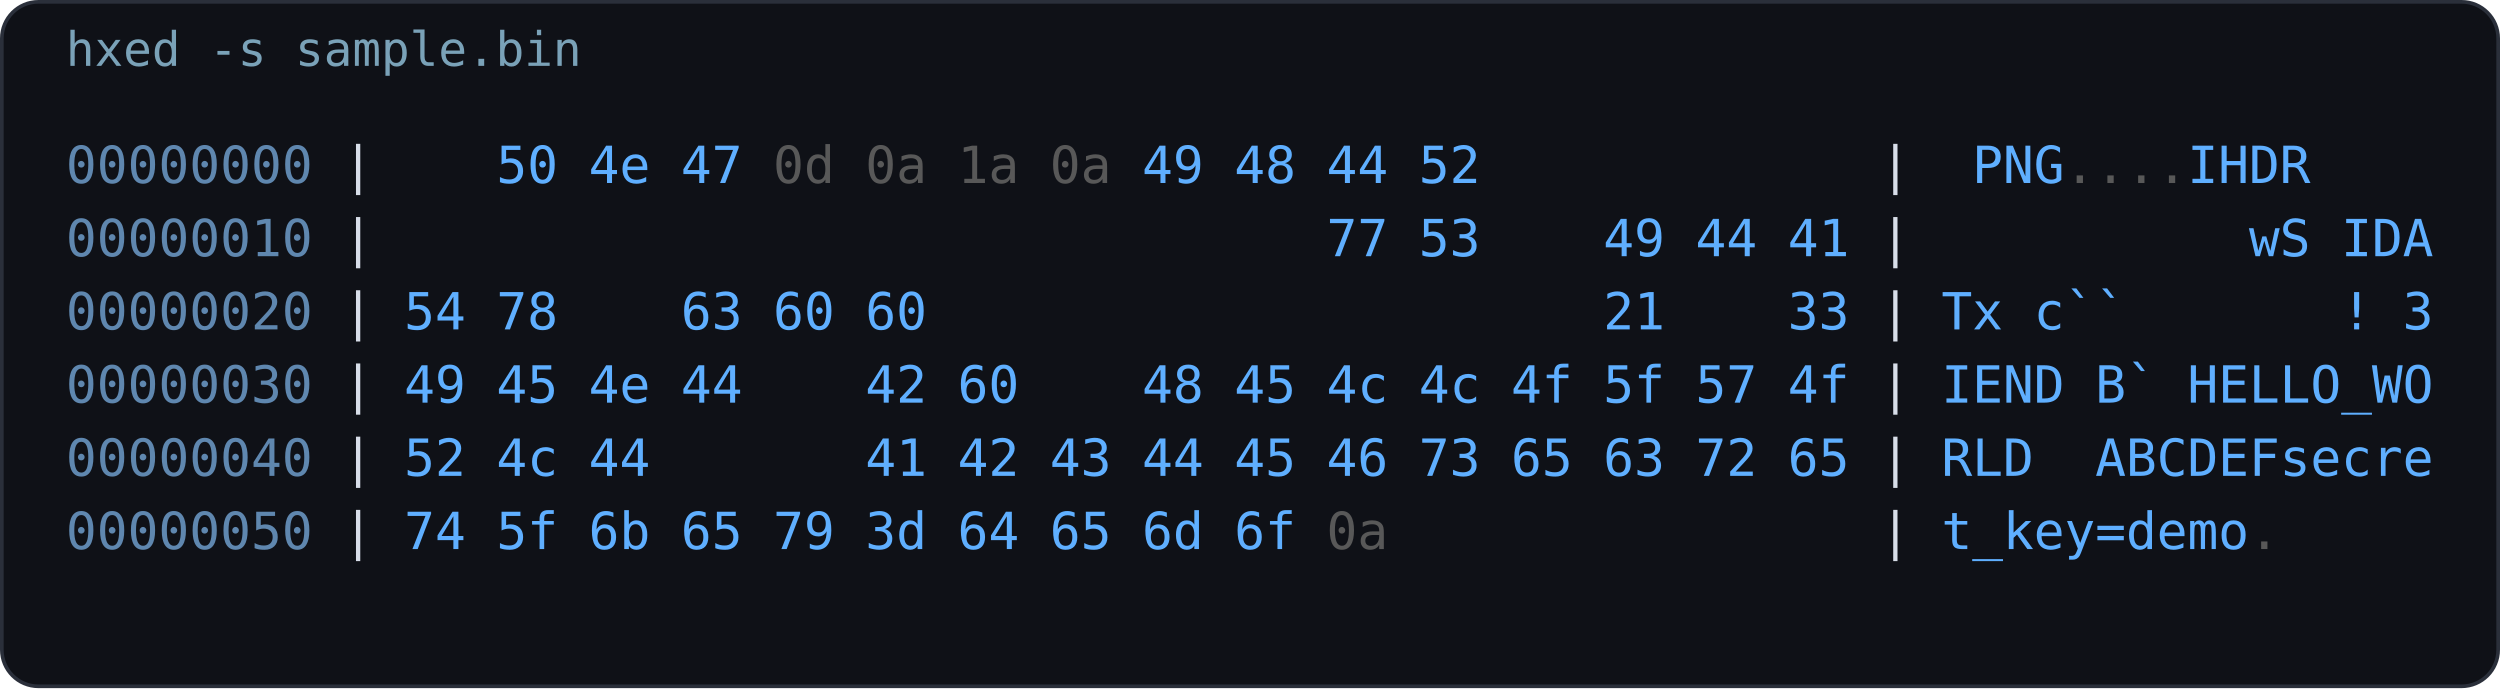
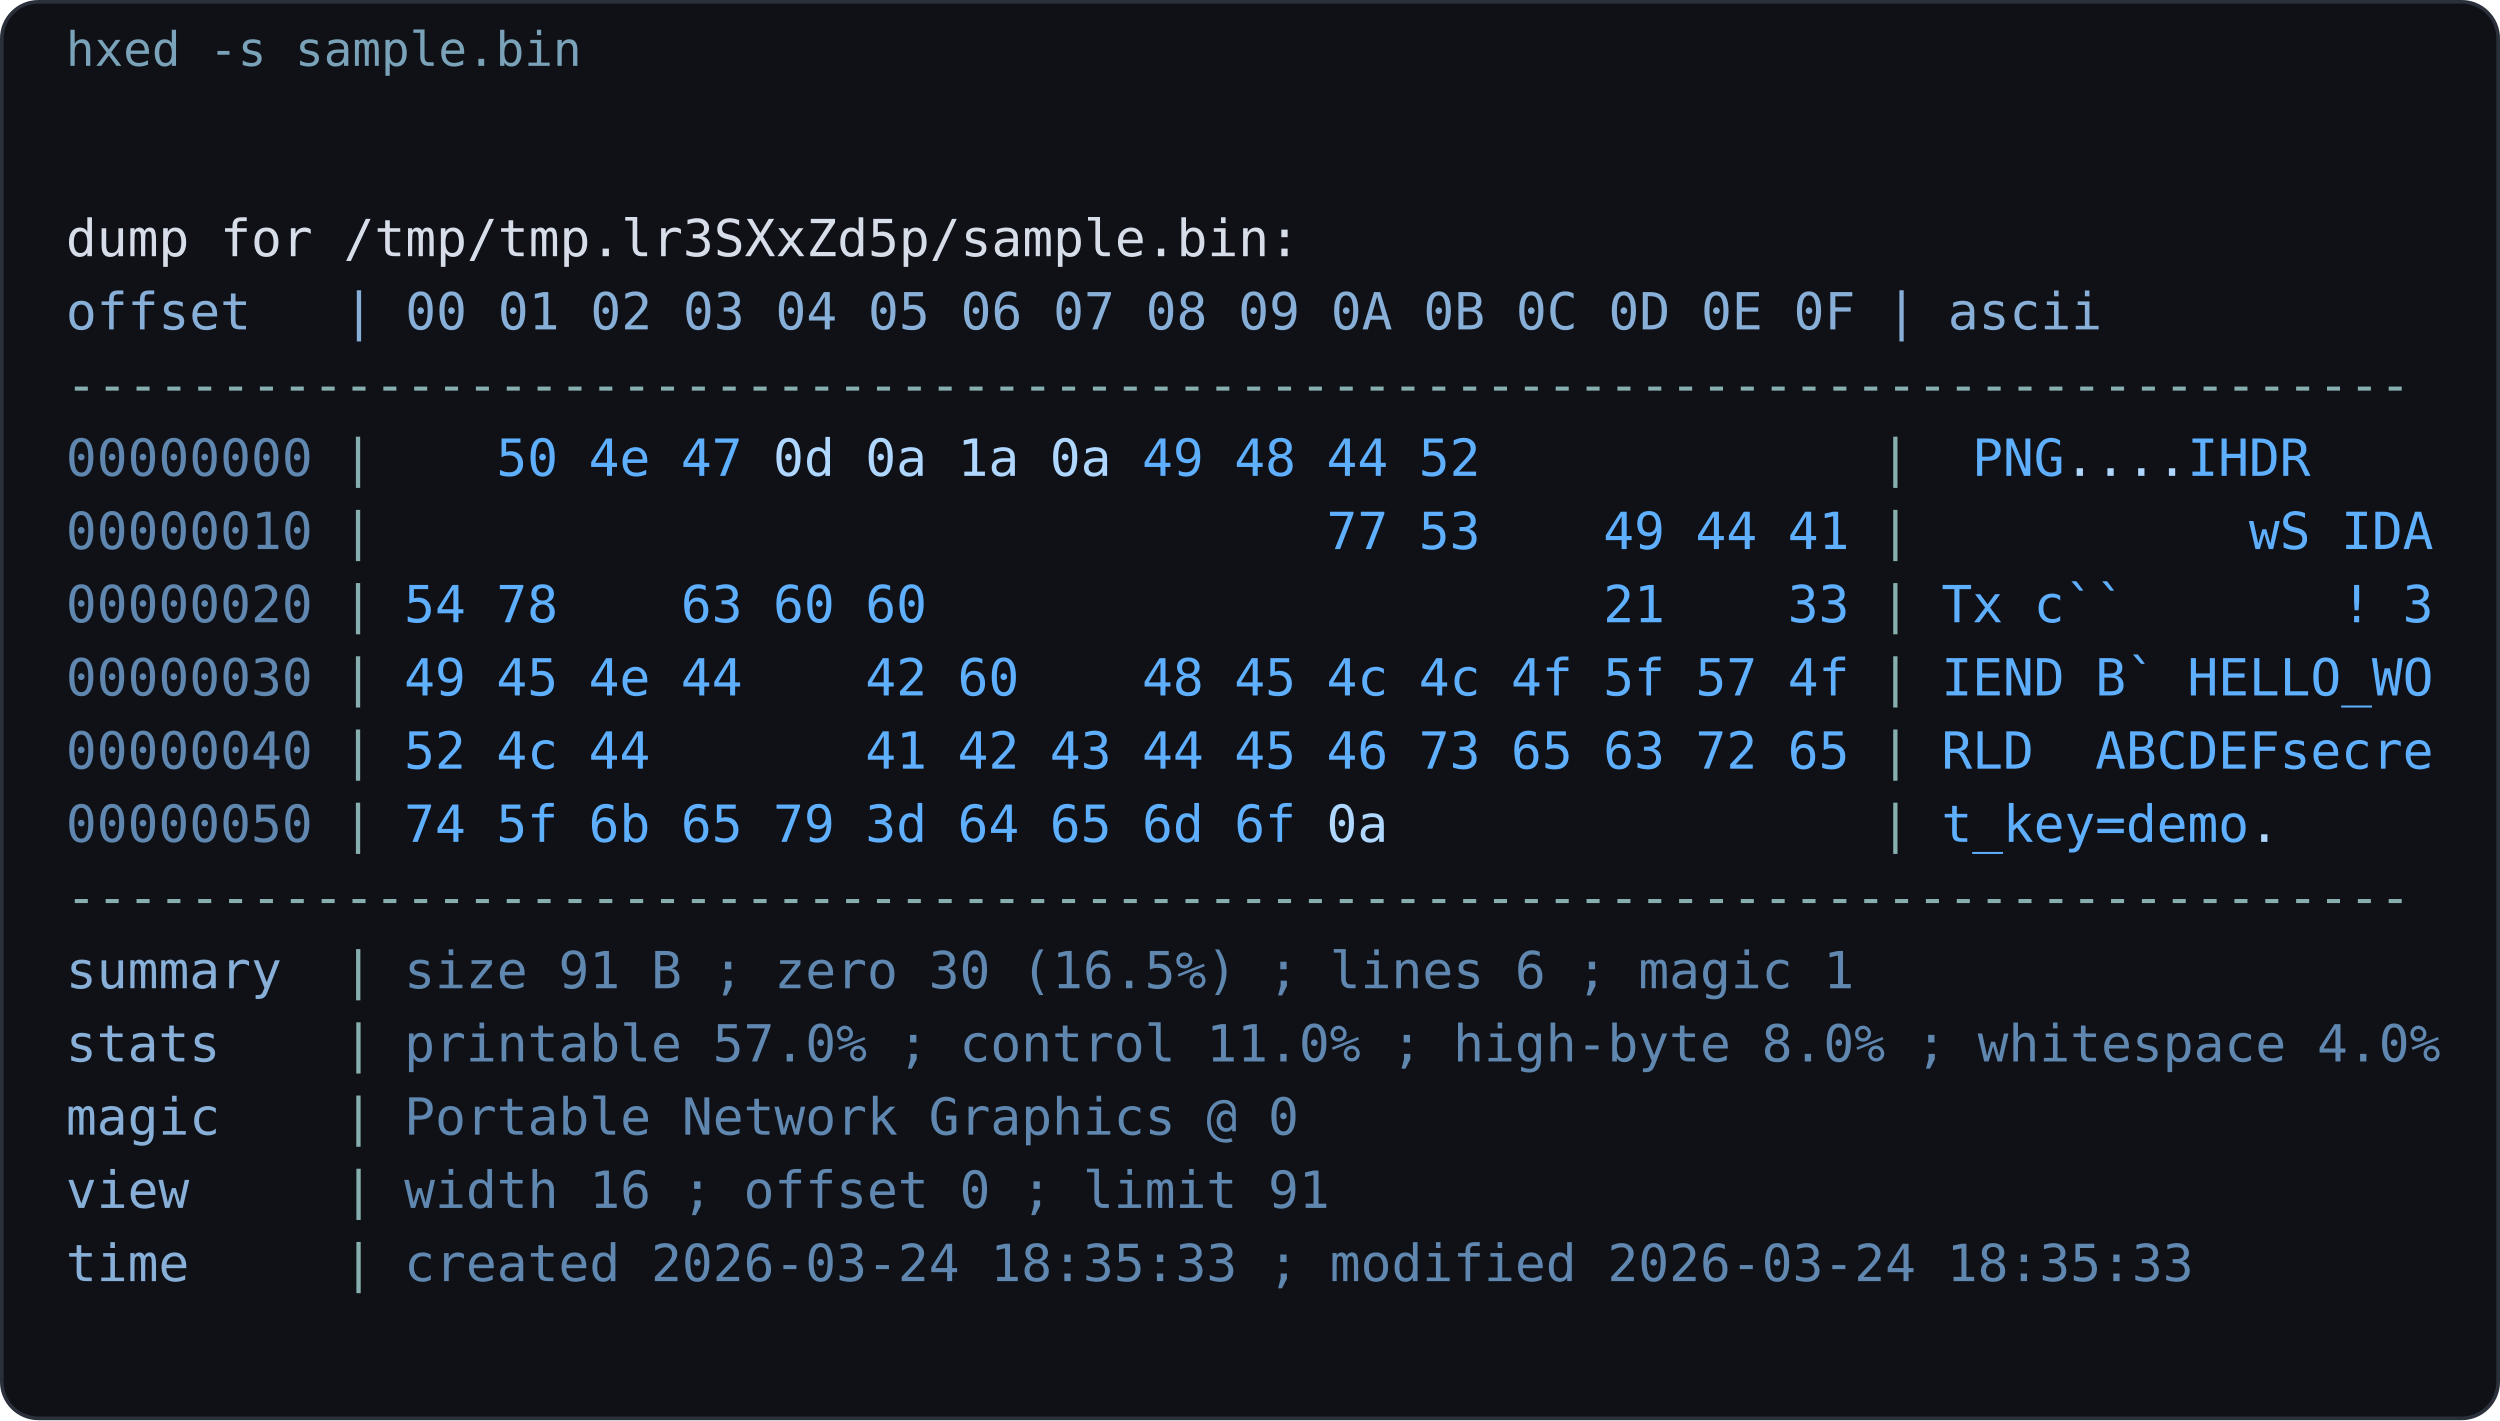
- <svg xmlns="http://www.w3.org/2000/svg" viewBox="0 0 683 188" width="683" height="188" role="img" aria-label="hxed -s sample.bin">
-   <rect x="0.5" y="0.5" width="682" height="187" rx="10" fill="#0f1117" stroke="#2a2f3a" />
+ <svg xmlns="http://www.w3.org/2000/svg" viewBox="0 0 683 388" width="683" height="388" role="img" aria-label="hxed -s sample.bin">
+   <rect x="0.5" y="0.5" width="682" height="387" rx="10" fill="#0f1117" stroke="#2a2f3a" />
  <text x="18" y="18" fill="#7aa2b8" font-size="13" font-family="DejaVu Sans Mono, Consolas, monospace">hxed -s sample.bin</text>
-   <text x="18.0" y="50" fill="#5f87af" font-size="14" font-family="DejaVu Sans Mono, Consolas, monospace" xml:space="preserve">00000000</text>
-   <text x="85.2" y="50" fill="#d8dee9" font-size="14" font-family="DejaVu Sans Mono, Consolas, monospace" xml:space="preserve"> |    </text>
-   <text x="135.6" y="50" fill="#5fafff" font-size="14" font-family="DejaVu Sans Mono, Consolas, monospace" xml:space="preserve">50 </text>
-   <text x="160.8" y="50" fill="#5fafff" font-size="14" font-family="DejaVu Sans Mono, Consolas, monospace" xml:space="preserve">4e </text>
-   <text x="186.0" y="50" fill="#5fafff" font-size="14" font-family="DejaVu Sans Mono, Consolas, monospace" xml:space="preserve">47 </text>
-   <text x="211.2" y="50" fill="#585858" font-size="14" font-family="DejaVu Sans Mono, Consolas, monospace" xml:space="preserve">0d </text>
-   <text x="236.4" y="50" fill="#585858" font-size="14" font-family="DejaVu Sans Mono, Consolas, monospace" xml:space="preserve">0a </text>
-   <text x="261.6" y="50" fill="#585858" font-size="14" font-family="DejaVu Sans Mono, Consolas, monospace" xml:space="preserve">1a </text>
-   <text x="286.8" y="50" fill="#585858" font-size="14" font-family="DejaVu Sans Mono, Consolas, monospace" xml:space="preserve">0a </text>
-   <text x="312.0" y="50" fill="#5fafff" font-size="14" font-family="DejaVu Sans Mono, Consolas, monospace" xml:space="preserve">49 </text>
-   <text x="337.2" y="50" fill="#5fafff" font-size="14" font-family="DejaVu Sans Mono, Consolas, monospace" xml:space="preserve">48 </text>
-   <text x="362.4" y="50" fill="#5fafff" font-size="14" font-family="DejaVu Sans Mono, Consolas, monospace" xml:space="preserve">44 </text>
-   <text x="387.6" y="50" fill="#5fafff" font-size="14" font-family="DejaVu Sans Mono, Consolas, monospace" xml:space="preserve">52             </text>
-   <text x="513.6" y="50" fill="#d8dee9" font-size="14" font-family="DejaVu Sans Mono, Consolas, monospace" xml:space="preserve">|  </text>
-   <text x="538.8" y="50" fill="#5fafff" font-size="14" font-family="DejaVu Sans Mono, Consolas, monospace" xml:space="preserve">P</text>
-   <text x="547.2" y="50" fill="#5fafff" font-size="14" font-family="DejaVu Sans Mono, Consolas, monospace" xml:space="preserve">N</text>
-   <text x="555.6" y="50" fill="#5fafff" font-size="14" font-family="DejaVu Sans Mono, Consolas, monospace" xml:space="preserve">G</text>
-   <text x="564.0" y="50" fill="#585858" font-size="14" font-family="DejaVu Sans Mono, Consolas, monospace" xml:space="preserve">.</text>
-   <text x="572.4" y="50" fill="#585858" font-size="14" font-family="DejaVu Sans Mono, Consolas, monospace" xml:space="preserve">.</text>
-   <text x="580.8" y="50" fill="#585858" font-size="14" font-family="DejaVu Sans Mono, Consolas, monospace" xml:space="preserve">.</text>
-   <text x="589.2" y="50" fill="#585858" font-size="14" font-family="DejaVu Sans Mono, Consolas, monospace" xml:space="preserve">.</text>
-   <text x="597.6" y="50" fill="#5fafff" font-size="14" font-family="DejaVu Sans Mono, Consolas, monospace" xml:space="preserve">I</text>
-   <text x="606.0" y="50" fill="#5fafff" font-size="14" font-family="DejaVu Sans Mono, Consolas, monospace" xml:space="preserve">H</text>
-   <text x="614.4" y="50" fill="#5fafff" font-size="14" font-family="DejaVu Sans Mono, Consolas, monospace" xml:space="preserve">D</text>
-   <text x="622.8" y="50" fill="#5fafff" font-size="14" font-family="DejaVu Sans Mono, Consolas, monospace" xml:space="preserve">R    </text>
-   <text x="18.0" y="70" fill="#5f87af" font-size="14" font-family="DejaVu Sans Mono, Consolas, monospace" xml:space="preserve">00000010</text>
-   <text x="85.2" y="70" fill="#d8dee9" font-size="14" font-family="DejaVu Sans Mono, Consolas, monospace" xml:space="preserve"> |                               </text>
-   <text x="362.4" y="70" fill="#5fafff" font-size="14" font-family="DejaVu Sans Mono, Consolas, monospace" xml:space="preserve">77 </text>
-   <text x="387.6" y="70" fill="#5fafff" font-size="14" font-family="DejaVu Sans Mono, Consolas, monospace" xml:space="preserve">53    </text>
-   <text x="438.0" y="70" fill="#5fafff" font-size="14" font-family="DejaVu Sans Mono, Consolas, monospace" xml:space="preserve">49 </text>
-   <text x="463.2" y="70" fill="#5fafff" font-size="14" font-family="DejaVu Sans Mono, Consolas, monospace" xml:space="preserve">44 </text>
-   <text x="488.4" y="70" fill="#5fafff" font-size="14" font-family="DejaVu Sans Mono, Consolas, monospace" xml:space="preserve">41 </text>
-   <text x="513.6" y="70" fill="#d8dee9" font-size="14" font-family="DejaVu Sans Mono, Consolas, monospace" xml:space="preserve">|           </text>
-   <text x="614.4" y="70" fill="#5fafff" font-size="14" font-family="DejaVu Sans Mono, Consolas, monospace" xml:space="preserve">w</text>
-   <text x="622.8" y="70" fill="#5fafff" font-size="14" font-family="DejaVu Sans Mono, Consolas, monospace" xml:space="preserve">S </text>
-   <text x="639.6" y="70" fill="#5fafff" font-size="14" font-family="DejaVu Sans Mono, Consolas, monospace" xml:space="preserve">I</text>
-   <text x="648.0" y="70" fill="#5fafff" font-size="14" font-family="DejaVu Sans Mono, Consolas, monospace" xml:space="preserve">D</text>
-   <text x="656.4" y="70" fill="#5fafff" font-size="14" font-family="DejaVu Sans Mono, Consolas, monospace" xml:space="preserve">A</text>
-   <text x="18.0" y="90" fill="#5f87af" font-size="14" font-family="DejaVu Sans Mono, Consolas, monospace" xml:space="preserve">00000020</text>
-   <text x="85.2" y="90" fill="#d8dee9" font-size="14" font-family="DejaVu Sans Mono, Consolas, monospace" xml:space="preserve"> | </text>
-   <text x="110.4" y="90" fill="#5fafff" font-size="14" font-family="DejaVu Sans Mono, Consolas, monospace" xml:space="preserve">54 </text>
-   <text x="135.6" y="90" fill="#5fafff" font-size="14" font-family="DejaVu Sans Mono, Consolas, monospace" xml:space="preserve">78    </text>
-   <text x="186.0" y="90" fill="#5fafff" font-size="14" font-family="DejaVu Sans Mono, Consolas, monospace" xml:space="preserve">63 </text>
-   <text x="211.2" y="90" fill="#5fafff" font-size="14" font-family="DejaVu Sans Mono, Consolas, monospace" xml:space="preserve">60 </text>
-   <text x="236.4" y="90" fill="#5fafff" font-size="14" font-family="DejaVu Sans Mono, Consolas, monospace" xml:space="preserve">60                      </text>
-   <text x="438.0" y="90" fill="#5fafff" font-size="14" font-family="DejaVu Sans Mono, Consolas, monospace" xml:space="preserve">21    </text>
-   <text x="488.4" y="90" fill="#5fafff" font-size="14" font-family="DejaVu Sans Mono, Consolas, monospace" xml:space="preserve">33 </text>
-   <text x="513.6" y="90" fill="#d8dee9" font-size="14" font-family="DejaVu Sans Mono, Consolas, monospace" xml:space="preserve">| </text>
-   <text x="530.4" y="90" fill="#5fafff" font-size="14" font-family="DejaVu Sans Mono, Consolas, monospace" xml:space="preserve">T</text>
-   <text x="538.8" y="90" fill="#5fafff" font-size="14" font-family="DejaVu Sans Mono, Consolas, monospace" xml:space="preserve">x </text>
-   <text x="555.6" y="90" fill="#5fafff" font-size="14" font-family="DejaVu Sans Mono, Consolas, monospace" xml:space="preserve">c</text>
-   <text x="564.0" y="90" fill="#5fafff" font-size="14" font-family="DejaVu Sans Mono, Consolas, monospace" xml:space="preserve">`</text>
-   <text x="572.4" y="90" fill="#5fafff" font-size="14" font-family="DejaVu Sans Mono, Consolas, monospace" xml:space="preserve">`       </text>
-   <text x="639.6" y="90" fill="#5fafff" font-size="14" font-family="DejaVu Sans Mono, Consolas, monospace" xml:space="preserve">! </text>
-   <text x="656.4" y="90" fill="#5fafff" font-size="14" font-family="DejaVu Sans Mono, Consolas, monospace" xml:space="preserve">3</text>
-   <text x="18.0" y="110" fill="#5f87af" font-size="14" font-family="DejaVu Sans Mono, Consolas, monospace" xml:space="preserve">00000030</text>
-   <text x="85.2" y="110" fill="#d8dee9" font-size="14" font-family="DejaVu Sans Mono, Consolas, monospace" xml:space="preserve"> | </text>
-   <text x="110.4" y="110" fill="#5fafff" font-size="14" font-family="DejaVu Sans Mono, Consolas, monospace" xml:space="preserve">49 </text>
-   <text x="135.6" y="110" fill="#5fafff" font-size="14" font-family="DejaVu Sans Mono, Consolas, monospace" xml:space="preserve">45 </text>
-   <text x="160.8" y="110" fill="#5fafff" font-size="14" font-family="DejaVu Sans Mono, Consolas, monospace" xml:space="preserve">4e </text>
-   <text x="186.0" y="110" fill="#5fafff" font-size="14" font-family="DejaVu Sans Mono, Consolas, monospace" xml:space="preserve">44    </text>
-   <text x="236.4" y="110" fill="#5fafff" font-size="14" font-family="DejaVu Sans Mono, Consolas, monospace" xml:space="preserve">42 </text>
-   <text x="261.6" y="110" fill="#5fafff" font-size="14" font-family="DejaVu Sans Mono, Consolas, monospace" xml:space="preserve">60    </text>
-   <text x="312.0" y="110" fill="#5fafff" font-size="14" font-family="DejaVu Sans Mono, Consolas, monospace" xml:space="preserve">48 </text>
-   <text x="337.2" y="110" fill="#5fafff" font-size="14" font-family="DejaVu Sans Mono, Consolas, monospace" xml:space="preserve">45 </text>
-   <text x="362.4" y="110" fill="#5fafff" font-size="14" font-family="DejaVu Sans Mono, Consolas, monospace" xml:space="preserve">4c </text>
-   <text x="387.6" y="110" fill="#5fafff" font-size="14" font-family="DejaVu Sans Mono, Consolas, monospace" xml:space="preserve">4c </text>
-   <text x="412.8" y="110" fill="#5fafff" font-size="14" font-family="DejaVu Sans Mono, Consolas, monospace" xml:space="preserve">4f </text>
-   <text x="438.0" y="110" fill="#5fafff" font-size="14" font-family="DejaVu Sans Mono, Consolas, monospace" xml:space="preserve">5f </text>
-   <text x="463.2" y="110" fill="#5fafff" font-size="14" font-family="DejaVu Sans Mono, Consolas, monospace" xml:space="preserve">57 </text>
-   <text x="488.4" y="110" fill="#5fafff" font-size="14" font-family="DejaVu Sans Mono, Consolas, monospace" xml:space="preserve">4f </text>
-   <text x="513.6" y="110" fill="#d8dee9" font-size="14" font-family="DejaVu Sans Mono, Consolas, monospace" xml:space="preserve">| </text>
-   <text x="530.4" y="110" fill="#5fafff" font-size="14" font-family="DejaVu Sans Mono, Consolas, monospace" xml:space="preserve">I</text>
-   <text x="538.8" y="110" fill="#5fafff" font-size="14" font-family="DejaVu Sans Mono, Consolas, monospace" xml:space="preserve">E</text>
-   <text x="547.2" y="110" fill="#5fafff" font-size="14" font-family="DejaVu Sans Mono, Consolas, monospace" xml:space="preserve">N</text>
-   <text x="555.6" y="110" fill="#5fafff" font-size="14" font-family="DejaVu Sans Mono, Consolas, monospace" xml:space="preserve">D </text>
-   <text x="572.4" y="110" fill="#5fafff" font-size="14" font-family="DejaVu Sans Mono, Consolas, monospace" xml:space="preserve">B</text>
-   <text x="580.8" y="110" fill="#5fafff" font-size="14" font-family="DejaVu Sans Mono, Consolas, monospace" xml:space="preserve">` </text>
-   <text x="597.6" y="110" fill="#5fafff" font-size="14" font-family="DejaVu Sans Mono, Consolas, monospace" xml:space="preserve">H</text>
-   <text x="606.0" y="110" fill="#5fafff" font-size="14" font-family="DejaVu Sans Mono, Consolas, monospace" xml:space="preserve">E</text>
-   <text x="614.4" y="110" fill="#5fafff" font-size="14" font-family="DejaVu Sans Mono, Consolas, monospace" xml:space="preserve">L</text>
-   <text x="622.8" y="110" fill="#5fafff" font-size="14" font-family="DejaVu Sans Mono, Consolas, monospace" xml:space="preserve">L</text>
-   <text x="631.2" y="110" fill="#5fafff" font-size="14" font-family="DejaVu Sans Mono, Consolas, monospace" xml:space="preserve">O</text>
-   <text x="639.6" y="110" fill="#5fafff" font-size="14" font-family="DejaVu Sans Mono, Consolas, monospace" xml:space="preserve">_</text>
-   <text x="648.0" y="110" fill="#5fafff" font-size="14" font-family="DejaVu Sans Mono, Consolas, monospace" xml:space="preserve">W</text>
-   <text x="656.4" y="110" fill="#5fafff" font-size="14" font-family="DejaVu Sans Mono, Consolas, monospace" xml:space="preserve">O</text>
-   <text x="18.0" y="130" fill="#5f87af" font-size="14" font-family="DejaVu Sans Mono, Consolas, monospace" xml:space="preserve">00000040</text>
-   <text x="85.2" y="130" fill="#d8dee9" font-size="14" font-family="DejaVu Sans Mono, Consolas, monospace" xml:space="preserve"> | </text>
-   <text x="110.4" y="130" fill="#5fafff" font-size="14" font-family="DejaVu Sans Mono, Consolas, monospace" xml:space="preserve">52 </text>
-   <text x="135.6" y="130" fill="#5fafff" font-size="14" font-family="DejaVu Sans Mono, Consolas, monospace" xml:space="preserve">4c </text>
-   <text x="160.8" y="130" fill="#5fafff" font-size="14" font-family="DejaVu Sans Mono, Consolas, monospace" xml:space="preserve">44       </text>
-   <text x="236.4" y="130" fill="#5fafff" font-size="14" font-family="DejaVu Sans Mono, Consolas, monospace" xml:space="preserve">41 </text>
-   <text x="261.6" y="130" fill="#5fafff" font-size="14" font-family="DejaVu Sans Mono, Consolas, monospace" xml:space="preserve">42 </text>
-   <text x="286.8" y="130" fill="#5fafff" font-size="14" font-family="DejaVu Sans Mono, Consolas, monospace" xml:space="preserve">43 </text>
-   <text x="312.0" y="130" fill="#5fafff" font-size="14" font-family="DejaVu Sans Mono, Consolas, monospace" xml:space="preserve">44 </text>
-   <text x="337.2" y="130" fill="#5fafff" font-size="14" font-family="DejaVu Sans Mono, Consolas, monospace" xml:space="preserve">45 </text>
-   <text x="362.4" y="130" fill="#5fafff" font-size="14" font-family="DejaVu Sans Mono, Consolas, monospace" xml:space="preserve">46 </text>
-   <text x="387.6" y="130" fill="#5fafff" font-size="14" font-family="DejaVu Sans Mono, Consolas, monospace" xml:space="preserve">73 </text>
-   <text x="412.8" y="130" fill="#5fafff" font-size="14" font-family="DejaVu Sans Mono, Consolas, monospace" xml:space="preserve">65 </text>
-   <text x="438.0" y="130" fill="#5fafff" font-size="14" font-family="DejaVu Sans Mono, Consolas, monospace" xml:space="preserve">63 </text>
-   <text x="463.2" y="130" fill="#5fafff" font-size="14" font-family="DejaVu Sans Mono, Consolas, monospace" xml:space="preserve">72 </text>
-   <text x="488.4" y="130" fill="#5fafff" font-size="14" font-family="DejaVu Sans Mono, Consolas, monospace" xml:space="preserve">65 </text>
-   <text x="513.6" y="130" fill="#d8dee9" font-size="14" font-family="DejaVu Sans Mono, Consolas, monospace" xml:space="preserve">| </text>
-   <text x="530.4" y="130" fill="#5fafff" font-size="14" font-family="DejaVu Sans Mono, Consolas, monospace" xml:space="preserve">R</text>
-   <text x="538.8" y="130" fill="#5fafff" font-size="14" font-family="DejaVu Sans Mono, Consolas, monospace" xml:space="preserve">L</text>
-   <text x="547.2" y="130" fill="#5fafff" font-size="14" font-family="DejaVu Sans Mono, Consolas, monospace" xml:space="preserve">D  </text>
-   <text x="572.4" y="130" fill="#5fafff" font-size="14" font-family="DejaVu Sans Mono, Consolas, monospace" xml:space="preserve">A</text>
-   <text x="580.8" y="130" fill="#5fafff" font-size="14" font-family="DejaVu Sans Mono, Consolas, monospace" xml:space="preserve">B</text>
-   <text x="589.2" y="130" fill="#5fafff" font-size="14" font-family="DejaVu Sans Mono, Consolas, monospace" xml:space="preserve">C</text>
-   <text x="597.6" y="130" fill="#5fafff" font-size="14" font-family="DejaVu Sans Mono, Consolas, monospace" xml:space="preserve">D</text>
-   <text x="606.0" y="130" fill="#5fafff" font-size="14" font-family="DejaVu Sans Mono, Consolas, monospace" xml:space="preserve">E</text>
-   <text x="614.4" y="130" fill="#5fafff" font-size="14" font-family="DejaVu Sans Mono, Consolas, monospace" xml:space="preserve">F</text>
-   <text x="622.8" y="130" fill="#5fafff" font-size="14" font-family="DejaVu Sans Mono, Consolas, monospace" xml:space="preserve">s</text>
-   <text x="631.2" y="130" fill="#5fafff" font-size="14" font-family="DejaVu Sans Mono, Consolas, monospace" xml:space="preserve">e</text>
-   <text x="639.6" y="130" fill="#5fafff" font-size="14" font-family="DejaVu Sans Mono, Consolas, monospace" xml:space="preserve">c</text>
-   <text x="648.0" y="130" fill="#5fafff" font-size="14" font-family="DejaVu Sans Mono, Consolas, monospace" xml:space="preserve">r</text>
-   <text x="656.4" y="130" fill="#5fafff" font-size="14" font-family="DejaVu Sans Mono, Consolas, monospace" xml:space="preserve">e</text>
-   <text x="18.0" y="150" fill="#5f87af" font-size="14" font-family="DejaVu Sans Mono, Consolas, monospace" xml:space="preserve">00000050</text>
-   <text x="85.2" y="150" fill="#d8dee9" font-size="14" font-family="DejaVu Sans Mono, Consolas, monospace" xml:space="preserve"> | </text>
-   <text x="110.4" y="150" fill="#5fafff" font-size="14" font-family="DejaVu Sans Mono, Consolas, monospace" xml:space="preserve">74 </text>
-   <text x="135.6" y="150" fill="#5fafff" font-size="14" font-family="DejaVu Sans Mono, Consolas, monospace" xml:space="preserve">5f </text>
-   <text x="160.8" y="150" fill="#5fafff" font-size="14" font-family="DejaVu Sans Mono, Consolas, monospace" xml:space="preserve">6b </text>
-   <text x="186.0" y="150" fill="#5fafff" font-size="14" font-family="DejaVu Sans Mono, Consolas, monospace" xml:space="preserve">65 </text>
-   <text x="211.2" y="150" fill="#5fafff" font-size="14" font-family="DejaVu Sans Mono, Consolas, monospace" xml:space="preserve">79 </text>
-   <text x="236.4" y="150" fill="#5fafff" font-size="14" font-family="DejaVu Sans Mono, Consolas, monospace" xml:space="preserve">3d </text>
-   <text x="261.6" y="150" fill="#5fafff" font-size="14" font-family="DejaVu Sans Mono, Consolas, monospace" xml:space="preserve">64 </text>
-   <text x="286.8" y="150" fill="#5fafff" font-size="14" font-family="DejaVu Sans Mono, Consolas, monospace" xml:space="preserve">65 </text>
-   <text x="312.0" y="150" fill="#5fafff" font-size="14" font-family="DejaVu Sans Mono, Consolas, monospace" xml:space="preserve">6d </text>
-   <text x="337.2" y="150" fill="#5fafff" font-size="14" font-family="DejaVu Sans Mono, Consolas, monospace" xml:space="preserve">6f </text>
-   <text x="362.4" y="150" fill="#585858" font-size="14" font-family="DejaVu Sans Mono, Consolas, monospace" xml:space="preserve">0a                </text>
-   <text x="513.6" y="150" fill="#d8dee9" font-size="14" font-family="DejaVu Sans Mono, Consolas, monospace" xml:space="preserve">| </text>
-   <text x="530.4" y="150" fill="#5fafff" font-size="14" font-family="DejaVu Sans Mono, Consolas, monospace" xml:space="preserve">t</text>
-   <text x="538.8" y="150" fill="#5fafff" font-size="14" font-family="DejaVu Sans Mono, Consolas, monospace" xml:space="preserve">_</text>
-   <text x="547.2" y="150" fill="#5fafff" font-size="14" font-family="DejaVu Sans Mono, Consolas, monospace" xml:space="preserve">k</text>
-   <text x="555.6" y="150" fill="#5fafff" font-size="14" font-family="DejaVu Sans Mono, Consolas, monospace" xml:space="preserve">e</text>
-   <text x="564.0" y="150" fill="#5fafff" font-size="14" font-family="DejaVu Sans Mono, Consolas, monospace" xml:space="preserve">y</text>
-   <text x="572.4" y="150" fill="#5fafff" font-size="14" font-family="DejaVu Sans Mono, Consolas, monospace" xml:space="preserve">=</text>
-   <text x="580.8" y="150" fill="#5fafff" font-size="14" font-family="DejaVu Sans Mono, Consolas, monospace" xml:space="preserve">d</text>
-   <text x="589.2" y="150" fill="#5fafff" font-size="14" font-family="DejaVu Sans Mono, Consolas, monospace" xml:space="preserve">e</text>
-   <text x="597.6" y="150" fill="#5fafff" font-size="14" font-family="DejaVu Sans Mono, Consolas, monospace" xml:space="preserve">m</text>
-   <text x="606.0" y="150" fill="#5fafff" font-size="14" font-family="DejaVu Sans Mono, Consolas, monospace" xml:space="preserve">o</text>
-   <text x="614.4" y="150" fill="#585858" font-size="14" font-family="DejaVu Sans Mono, Consolas, monospace" xml:space="preserve">.</text>
+   <text x="18.0" y="70" fill="#d8dee9" font-size="14" font-family="DejaVu Sans Mono, Consolas, monospace" xml:space="preserve">dump for /tmp/tmp.lr3SXxZd5p/sample.bin:</text>
+   <text x="18.0" y="90" fill="#87afd7" font-size="14" font-family="DejaVu Sans Mono, Consolas, monospace" xml:space="preserve">offset   | 00 01 02 03 04 05 06 07 08 09 0A 0B 0C 0D 0E 0F | ascii          </text>
+   <text x="18.0" y="110" fill="#87afaf" font-size="14" font-family="DejaVu Sans Mono, Consolas, monospace" xml:space="preserve">----------------------------------------------------------------------------</text>
+   <text x="18.0" y="130" fill="#5f87af" font-size="14" font-family="DejaVu Sans Mono, Consolas, monospace" xml:space="preserve">00000000 </text>
+   <text x="93.6" y="130" fill="#87afaf" font-size="14" font-family="DejaVu Sans Mono, Consolas, monospace" xml:space="preserve">| </text>
+   <text x="110.4" y="130" fill="#d8dee9" font-size="14" font-family="DejaVu Sans Mono, Consolas, monospace" xml:space="preserve">   </text>
+   <text x="135.6" y="130" fill="#5fafff" font-size="14" font-family="DejaVu Sans Mono, Consolas, monospace" xml:space="preserve">50 </text>
+   <text x="160.8" y="130" fill="#5fafff" font-size="14" font-family="DejaVu Sans Mono, Consolas, monospace" xml:space="preserve">4e </text>
+   <text x="186.0" y="130" fill="#5fafff" font-size="14" font-family="DejaVu Sans Mono, Consolas, monospace" xml:space="preserve">47 </text>
+   <text x="211.2" y="130" fill="#afd7ff" font-size="14" font-family="DejaVu Sans Mono, Consolas, monospace" xml:space="preserve">0d </text>
+   <text x="236.4" y="130" fill="#afd7ff" font-size="14" font-family="DejaVu Sans Mono, Consolas, monospace" xml:space="preserve">0a </text>
+   <text x="261.6" y="130" fill="#afd7ff" font-size="14" font-family="DejaVu Sans Mono, Consolas, monospace" xml:space="preserve">1a </text>
+   <text x="286.8" y="130" fill="#afd7ff" font-size="14" font-family="DejaVu Sans Mono, Consolas, monospace" xml:space="preserve">0a </text>
+   <text x="312.0" y="130" fill="#5fafff" font-size="14" font-family="DejaVu Sans Mono, Consolas, monospace" xml:space="preserve">49 </text>
+   <text x="337.2" y="130" fill="#5fafff" font-size="14" font-family="DejaVu Sans Mono, Consolas, monospace" xml:space="preserve">48 </text>
+   <text x="362.4" y="130" fill="#5fafff" font-size="14" font-family="DejaVu Sans Mono, Consolas, monospace" xml:space="preserve">44 </text>
+   <text x="387.6" y="130" fill="#5fafff" font-size="14" font-family="DejaVu Sans Mono, Consolas, monospace" xml:space="preserve">52             </text>
+   <text x="513.6" y="130" fill="#87afaf" font-size="14" font-family="DejaVu Sans Mono, Consolas, monospace" xml:space="preserve">|  </text>
+   <text x="538.8" y="130" fill="#5fafff" font-size="14" font-family="DejaVu Sans Mono, Consolas, monospace" xml:space="preserve">P</text>
+   <text x="547.2" y="130" fill="#5fafff" font-size="14" font-family="DejaVu Sans Mono, Consolas, monospace" xml:space="preserve">N</text>
+   <text x="555.6" y="130" fill="#5fafff" font-size="14" font-family="DejaVu Sans Mono, Consolas, monospace" xml:space="preserve">G</text>
+   <text x="564.0" y="130" fill="#afd7ff" font-size="14" font-family="DejaVu Sans Mono, Consolas, monospace" xml:space="preserve">.</text>
+   <text x="572.4" y="130" fill="#afd7ff" font-size="14" font-family="DejaVu Sans Mono, Consolas, monospace" xml:space="preserve">.</text>
+   <text x="580.8" y="130" fill="#afd7ff" font-size="14" font-family="DejaVu Sans Mono, Consolas, monospace" xml:space="preserve">.</text>
+   <text x="589.2" y="130" fill="#afd7ff" font-size="14" font-family="DejaVu Sans Mono, Consolas, monospace" xml:space="preserve">.</text>
+   <text x="597.6" y="130" fill="#5fafff" font-size="14" font-family="DejaVu Sans Mono, Consolas, monospace" xml:space="preserve">I</text>
+   <text x="606.0" y="130" fill="#5fafff" font-size="14" font-family="DejaVu Sans Mono, Consolas, monospace" xml:space="preserve">H</text>
+   <text x="614.4" y="130" fill="#5fafff" font-size="14" font-family="DejaVu Sans Mono, Consolas, monospace" xml:space="preserve">D</text>
+   <text x="622.8" y="130" fill="#5fafff" font-size="14" font-family="DejaVu Sans Mono, Consolas, monospace" xml:space="preserve">R    </text>
+   <text x="18.0" y="150" fill="#5f87af" font-size="14" font-family="DejaVu Sans Mono, Consolas, monospace" xml:space="preserve">00000010 </text>
+   <text x="93.6" y="150" fill="#87afaf" font-size="14" font-family="DejaVu Sans Mono, Consolas, monospace" xml:space="preserve">| </text>
+   <text x="110.4" y="150" fill="#d8dee9" font-size="14" font-family="DejaVu Sans Mono, Consolas, monospace" xml:space="preserve">                              </text>
+   <text x="362.4" y="150" fill="#5fafff" font-size="14" font-family="DejaVu Sans Mono, Consolas, monospace" xml:space="preserve">77 </text>
+   <text x="387.6" y="150" fill="#5fafff" font-size="14" font-family="DejaVu Sans Mono, Consolas, monospace" xml:space="preserve">53    </text>
+   <text x="438.0" y="150" fill="#5fafff" font-size="14" font-family="DejaVu Sans Mono, Consolas, monospace" xml:space="preserve">49 </text>
+   <text x="463.2" y="150" fill="#5fafff" font-size="14" font-family="DejaVu Sans Mono, Consolas, monospace" xml:space="preserve">44 </text>
+   <text x="488.4" y="150" fill="#5fafff" font-size="14" font-family="DejaVu Sans Mono, Consolas, monospace" xml:space="preserve">41 </text>
+   <text x="513.6" y="150" fill="#87afaf" font-size="14" font-family="DejaVu Sans Mono, Consolas, monospace" xml:space="preserve">|           </text>
+   <text x="614.4" y="150" fill="#5fafff" font-size="14" font-family="DejaVu Sans Mono, Consolas, monospace" xml:space="preserve">w</text>
+   <text x="622.8" y="150" fill="#5fafff" font-size="14" font-family="DejaVu Sans Mono, Consolas, monospace" xml:space="preserve">S </text>
+   <text x="639.6" y="150" fill="#5fafff" font-size="14" font-family="DejaVu Sans Mono, Consolas, monospace" xml:space="preserve">I</text>
+   <text x="648.0" y="150" fill="#5fafff" font-size="14" font-family="DejaVu Sans Mono, Consolas, monospace" xml:space="preserve">D</text>
+   <text x="656.4" y="150" fill="#5fafff" font-size="14" font-family="DejaVu Sans Mono, Consolas, monospace" xml:space="preserve">A</text>
+   <text x="18.0" y="170" fill="#5f87af" font-size="14" font-family="DejaVu Sans Mono, Consolas, monospace" xml:space="preserve">00000020 </text>
+   <text x="93.6" y="170" fill="#87afaf" font-size="14" font-family="DejaVu Sans Mono, Consolas, monospace" xml:space="preserve">| </text>
+   <text x="110.4" y="170" fill="#5fafff" font-size="14" font-family="DejaVu Sans Mono, Consolas, monospace" xml:space="preserve">54 </text>
+   <text x="135.6" y="170" fill="#5fafff" font-size="14" font-family="DejaVu Sans Mono, Consolas, monospace" xml:space="preserve">78    </text>
+   <text x="186.0" y="170" fill="#5fafff" font-size="14" font-family="DejaVu Sans Mono, Consolas, monospace" xml:space="preserve">63 </text>
+   <text x="211.2" y="170" fill="#5fafff" font-size="14" font-family="DejaVu Sans Mono, Consolas, monospace" xml:space="preserve">60 </text>
+   <text x="236.4" y="170" fill="#5fafff" font-size="14" font-family="DejaVu Sans Mono, Consolas, monospace" xml:space="preserve">60                      </text>
+   <text x="438.0" y="170" fill="#5fafff" font-size="14" font-family="DejaVu Sans Mono, Consolas, monospace" xml:space="preserve">21    </text>
+   <text x="488.4" y="170" fill="#5fafff" font-size="14" font-family="DejaVu Sans Mono, Consolas, monospace" xml:space="preserve">33 </text>
+   <text x="513.6" y="170" fill="#87afaf" font-size="14" font-family="DejaVu Sans Mono, Consolas, monospace" xml:space="preserve">| </text>
+   <text x="530.4" y="170" fill="#5fafff" font-size="14" font-family="DejaVu Sans Mono, Consolas, monospace" xml:space="preserve">T</text>
+   <text x="538.8" y="170" fill="#5fafff" font-size="14" font-family="DejaVu Sans Mono, Consolas, monospace" xml:space="preserve">x </text>
+   <text x="555.6" y="170" fill="#5fafff" font-size="14" font-family="DejaVu Sans Mono, Consolas, monospace" xml:space="preserve">c</text>
+   <text x="564.0" y="170" fill="#5fafff" font-size="14" font-family="DejaVu Sans Mono, Consolas, monospace" xml:space="preserve">`</text>
+   <text x="572.4" y="170" fill="#5fafff" font-size="14" font-family="DejaVu Sans Mono, Consolas, monospace" xml:space="preserve">`       </text>
+   <text x="639.6" y="170" fill="#5fafff" font-size="14" font-family="DejaVu Sans Mono, Consolas, monospace" xml:space="preserve">! </text>
+   <text x="656.4" y="170" fill="#5fafff" font-size="14" font-family="DejaVu Sans Mono, Consolas, monospace" xml:space="preserve">3</text>
+   <text x="18.0" y="190" fill="#5f87af" font-size="14" font-family="DejaVu Sans Mono, Consolas, monospace" xml:space="preserve">00000030 </text>
+   <text x="93.6" y="190" fill="#87afaf" font-size="14" font-family="DejaVu Sans Mono, Consolas, monospace" xml:space="preserve">| </text>
+   <text x="110.4" y="190" fill="#5fafff" font-size="14" font-family="DejaVu Sans Mono, Consolas, monospace" xml:space="preserve">49 </text>
+   <text x="135.6" y="190" fill="#5fafff" font-size="14" font-family="DejaVu Sans Mono, Consolas, monospace" xml:space="preserve">45 </text>
+   <text x="160.8" y="190" fill="#5fafff" font-size="14" font-family="DejaVu Sans Mono, Consolas, monospace" xml:space="preserve">4e </text>
+   <text x="186.0" y="190" fill="#5fafff" font-size="14" font-family="DejaVu Sans Mono, Consolas, monospace" xml:space="preserve">44    </text>
+   <text x="236.4" y="190" fill="#5fafff" font-size="14" font-family="DejaVu Sans Mono, Consolas, monospace" xml:space="preserve">42 </text>
+   <text x="261.6" y="190" fill="#5fafff" font-size="14" font-family="DejaVu Sans Mono, Consolas, monospace" xml:space="preserve">60    </text>
+   <text x="312.0" y="190" fill="#5fafff" font-size="14" font-family="DejaVu Sans Mono, Consolas, monospace" xml:space="preserve">48 </text>
+   <text x="337.2" y="190" fill="#5fafff" font-size="14" font-family="DejaVu Sans Mono, Consolas, monospace" xml:space="preserve">45 </text>
+   <text x="362.4" y="190" fill="#5fafff" font-size="14" font-family="DejaVu Sans Mono, Consolas, monospace" xml:space="preserve">4c </text>
+   <text x="387.6" y="190" fill="#5fafff" font-size="14" font-family="DejaVu Sans Mono, Consolas, monospace" xml:space="preserve">4c </text>
+   <text x="412.8" y="190" fill="#5fafff" font-size="14" font-family="DejaVu Sans Mono, Consolas, monospace" xml:space="preserve">4f </text>
+   <text x="438.0" y="190" fill="#5fafff" font-size="14" font-family="DejaVu Sans Mono, Consolas, monospace" xml:space="preserve">5f </text>
+   <text x="463.2" y="190" fill="#5fafff" font-size="14" font-family="DejaVu Sans Mono, Consolas, monospace" xml:space="preserve">57 </text>
+   <text x="488.4" y="190" fill="#5fafff" font-size="14" font-family="DejaVu Sans Mono, Consolas, monospace" xml:space="preserve">4f </text>
+   <text x="513.6" y="190" fill="#87afaf" font-size="14" font-family="DejaVu Sans Mono, Consolas, monospace" xml:space="preserve">| </text>
+   <text x="530.4" y="190" fill="#5fafff" font-size="14" font-family="DejaVu Sans Mono, Consolas, monospace" xml:space="preserve">I</text>
+   <text x="538.8" y="190" fill="#5fafff" font-size="14" font-family="DejaVu Sans Mono, Consolas, monospace" xml:space="preserve">E</text>
+   <text x="547.2" y="190" fill="#5fafff" font-size="14" font-family="DejaVu Sans Mono, Consolas, monospace" xml:space="preserve">N</text>
+   <text x="555.6" y="190" fill="#5fafff" font-size="14" font-family="DejaVu Sans Mono, Consolas, monospace" xml:space="preserve">D </text>
+   <text x="572.4" y="190" fill="#5fafff" font-size="14" font-family="DejaVu Sans Mono, Consolas, monospace" xml:space="preserve">B</text>
+   <text x="580.8" y="190" fill="#5fafff" font-size="14" font-family="DejaVu Sans Mono, Consolas, monospace" xml:space="preserve">` </text>
+   <text x="597.6" y="190" fill="#5fafff" font-size="14" font-family="DejaVu Sans Mono, Consolas, monospace" xml:space="preserve">H</text>
+   <text x="606.0" y="190" fill="#5fafff" font-size="14" font-family="DejaVu Sans Mono, Consolas, monospace" xml:space="preserve">E</text>
+   <text x="614.4" y="190" fill="#5fafff" font-size="14" font-family="DejaVu Sans Mono, Consolas, monospace" xml:space="preserve">L</text>
+   <text x="622.8" y="190" fill="#5fafff" font-size="14" font-family="DejaVu Sans Mono, Consolas, monospace" xml:space="preserve">L</text>
+   <text x="631.2" y="190" fill="#5fafff" font-size="14" font-family="DejaVu Sans Mono, Consolas, monospace" xml:space="preserve">O</text>
+   <text x="639.6" y="190" fill="#5fafff" font-size="14" font-family="DejaVu Sans Mono, Consolas, monospace" xml:space="preserve">_</text>
+   <text x="648.0" y="190" fill="#5fafff" font-size="14" font-family="DejaVu Sans Mono, Consolas, monospace" xml:space="preserve">W</text>
+   <text x="656.4" y="190" fill="#5fafff" font-size="14" font-family="DejaVu Sans Mono, Consolas, monospace" xml:space="preserve">O</text>
+   <text x="18.0" y="210" fill="#5f87af" font-size="14" font-family="DejaVu Sans Mono, Consolas, monospace" xml:space="preserve">00000040 </text>
+   <text x="93.6" y="210" fill="#87afaf" font-size="14" font-family="DejaVu Sans Mono, Consolas, monospace" xml:space="preserve">| </text>
+   <text x="110.4" y="210" fill="#5fafff" font-size="14" font-family="DejaVu Sans Mono, Consolas, monospace" xml:space="preserve">52 </text>
+   <text x="135.6" y="210" fill="#5fafff" font-size="14" font-family="DejaVu Sans Mono, Consolas, monospace" xml:space="preserve">4c </text>
+   <text x="160.8" y="210" fill="#5fafff" font-size="14" font-family="DejaVu Sans Mono, Consolas, monospace" xml:space="preserve">44       </text>
+   <text x="236.4" y="210" fill="#5fafff" font-size="14" font-family="DejaVu Sans Mono, Consolas, monospace" xml:space="preserve">41 </text>
+   <text x="261.6" y="210" fill="#5fafff" font-size="14" font-family="DejaVu Sans Mono, Consolas, monospace" xml:space="preserve">42 </text>
+   <text x="286.8" y="210" fill="#5fafff" font-size="14" font-family="DejaVu Sans Mono, Consolas, monospace" xml:space="preserve">43 </text>
+   <text x="312.0" y="210" fill="#5fafff" font-size="14" font-family="DejaVu Sans Mono, Consolas, monospace" xml:space="preserve">44 </text>
+   <text x="337.2" y="210" fill="#5fafff" font-size="14" font-family="DejaVu Sans Mono, Consolas, monospace" xml:space="preserve">45 </text>
+   <text x="362.4" y="210" fill="#5fafff" font-size="14" font-family="DejaVu Sans Mono, Consolas, monospace" xml:space="preserve">46 </text>
+   <text x="387.6" y="210" fill="#5fafff" font-size="14" font-family="DejaVu Sans Mono, Consolas, monospace" xml:space="preserve">73 </text>
+   <text x="412.8" y="210" fill="#5fafff" font-size="14" font-family="DejaVu Sans Mono, Consolas, monospace" xml:space="preserve">65 </text>
+   <text x="438.0" y="210" fill="#5fafff" font-size="14" font-family="DejaVu Sans Mono, Consolas, monospace" xml:space="preserve">63 </text>
+   <text x="463.2" y="210" fill="#5fafff" font-size="14" font-family="DejaVu Sans Mono, Consolas, monospace" xml:space="preserve">72 </text>
+   <text x="488.4" y="210" fill="#5fafff" font-size="14" font-family="DejaVu Sans Mono, Consolas, monospace" xml:space="preserve">65 </text>
+   <text x="513.6" y="210" fill="#87afaf" font-size="14" font-family="DejaVu Sans Mono, Consolas, monospace" xml:space="preserve">| </text>
+   <text x="530.4" y="210" fill="#5fafff" font-size="14" font-family="DejaVu Sans Mono, Consolas, monospace" xml:space="preserve">R</text>
+   <text x="538.8" y="210" fill="#5fafff" font-size="14" font-family="DejaVu Sans Mono, Consolas, monospace" xml:space="preserve">L</text>
+   <text x="547.2" y="210" fill="#5fafff" font-size="14" font-family="DejaVu Sans Mono, Consolas, monospace" xml:space="preserve">D  </text>
+   <text x="572.4" y="210" fill="#5fafff" font-size="14" font-family="DejaVu Sans Mono, Consolas, monospace" xml:space="preserve">A</text>
+   <text x="580.8" y="210" fill="#5fafff" font-size="14" font-family="DejaVu Sans Mono, Consolas, monospace" xml:space="preserve">B</text>
+   <text x="589.2" y="210" fill="#5fafff" font-size="14" font-family="DejaVu Sans Mono, Consolas, monospace" xml:space="preserve">C</text>
+   <text x="597.6" y="210" fill="#5fafff" font-size="14" font-family="DejaVu Sans Mono, Consolas, monospace" xml:space="preserve">D</text>
+   <text x="606.0" y="210" fill="#5fafff" font-size="14" font-family="DejaVu Sans Mono, Consolas, monospace" xml:space="preserve">E</text>
+   <text x="614.4" y="210" fill="#5fafff" font-size="14" font-family="DejaVu Sans Mono, Consolas, monospace" xml:space="preserve">F</text>
+   <text x="622.8" y="210" fill="#5fafff" font-size="14" font-family="DejaVu Sans Mono, Consolas, monospace" xml:space="preserve">s</text>
+   <text x="631.2" y="210" fill="#5fafff" font-size="14" font-family="DejaVu Sans Mono, Consolas, monospace" xml:space="preserve">e</text>
+   <text x="639.6" y="210" fill="#5fafff" font-size="14" font-family="DejaVu Sans Mono, Consolas, monospace" xml:space="preserve">c</text>
+   <text x="648.0" y="210" fill="#5fafff" font-size="14" font-family="DejaVu Sans Mono, Consolas, monospace" xml:space="preserve">r</text>
+   <text x="656.4" y="210" fill="#5fafff" font-size="14" font-family="DejaVu Sans Mono, Consolas, monospace" xml:space="preserve">e</text>
+   <text x="18.0" y="230" fill="#5f87af" font-size="14" font-family="DejaVu Sans Mono, Consolas, monospace" xml:space="preserve">00000050 </text>
+   <text x="93.6" y="230" fill="#87afaf" font-size="14" font-family="DejaVu Sans Mono, Consolas, monospace" xml:space="preserve">| </text>
+   <text x="110.4" y="230" fill="#5fafff" font-size="14" font-family="DejaVu Sans Mono, Consolas, monospace" xml:space="preserve">74 </text>
+   <text x="135.6" y="230" fill="#5fafff" font-size="14" font-family="DejaVu Sans Mono, Consolas, monospace" xml:space="preserve">5f </text>
+   <text x="160.8" y="230" fill="#5fafff" font-size="14" font-family="DejaVu Sans Mono, Consolas, monospace" xml:space="preserve">6b </text>
+   <text x="186.0" y="230" fill="#5fafff" font-size="14" font-family="DejaVu Sans Mono, Consolas, monospace" xml:space="preserve">65 </text>
+   <text x="211.2" y="230" fill="#5fafff" font-size="14" font-family="DejaVu Sans Mono, Consolas, monospace" xml:space="preserve">79 </text>
+   <text x="236.4" y="230" fill="#5fafff" font-size="14" font-family="DejaVu Sans Mono, Consolas, monospace" xml:space="preserve">3d </text>
+   <text x="261.6" y="230" fill="#5fafff" font-size="14" font-family="DejaVu Sans Mono, Consolas, monospace" xml:space="preserve">64 </text>
+   <text x="286.8" y="230" fill="#5fafff" font-size="14" font-family="DejaVu Sans Mono, Consolas, monospace" xml:space="preserve">65 </text>
+   <text x="312.0" y="230" fill="#5fafff" font-size="14" font-family="DejaVu Sans Mono, Consolas, monospace" xml:space="preserve">6d </text>
+   <text x="337.2" y="230" fill="#5fafff" font-size="14" font-family="DejaVu Sans Mono, Consolas, monospace" xml:space="preserve">6f </text>
+   <text x="362.4" y="230" fill="#afd7ff" font-size="14" font-family="DejaVu Sans Mono, Consolas, monospace" xml:space="preserve">0a                </text>
+   <text x="513.6" y="230" fill="#87afaf" font-size="14" font-family="DejaVu Sans Mono, Consolas, monospace" xml:space="preserve">| </text>
+   <text x="530.4" y="230" fill="#5fafff" font-size="14" font-family="DejaVu Sans Mono, Consolas, monospace" xml:space="preserve">t</text>
+   <text x="538.8" y="230" fill="#5fafff" font-size="14" font-family="DejaVu Sans Mono, Consolas, monospace" xml:space="preserve">_</text>
+   <text x="547.2" y="230" fill="#5fafff" font-size="14" font-family="DejaVu Sans Mono, Consolas, monospace" xml:space="preserve">k</text>
+   <text x="555.6" y="230" fill="#5fafff" font-size="14" font-family="DejaVu Sans Mono, Consolas, monospace" xml:space="preserve">e</text>
+   <text x="564.0" y="230" fill="#5fafff" font-size="14" font-family="DejaVu Sans Mono, Consolas, monospace" xml:space="preserve">y</text>
+   <text x="572.4" y="230" fill="#5fafff" font-size="14" font-family="DejaVu Sans Mono, Consolas, monospace" xml:space="preserve">=</text>
+   <text x="580.8" y="230" fill="#5fafff" font-size="14" font-family="DejaVu Sans Mono, Consolas, monospace" xml:space="preserve">d</text>
+   <text x="589.2" y="230" fill="#5fafff" font-size="14" font-family="DejaVu Sans Mono, Consolas, monospace" xml:space="preserve">e</text>
+   <text x="597.6" y="230" fill="#5fafff" font-size="14" font-family="DejaVu Sans Mono, Consolas, monospace" xml:space="preserve">m</text>
+   <text x="606.0" y="230" fill="#5fafff" font-size="14" font-family="DejaVu Sans Mono, Consolas, monospace" xml:space="preserve">o</text>
+   <text x="614.4" y="230" fill="#afd7ff" font-size="14" font-family="DejaVu Sans Mono, Consolas, monospace" xml:space="preserve">.</text>
+   <text x="18.0" y="250" fill="#87afaf" font-size="14" font-family="DejaVu Sans Mono, Consolas, monospace" xml:space="preserve">----------------------------------------------------------------------------</text>
+   <text x="18.0" y="270" fill="#87afd7" font-size="14" font-family="DejaVu Sans Mono, Consolas, monospace" xml:space="preserve">summary</text>
+   <text x="76.8" y="270" fill="#87afaf" font-size="14" font-family="DejaVu Sans Mono, Consolas, monospace" xml:space="preserve">  |</text>
+   <text x="102.0" y="270" fill="#5f87af" font-size="14" font-family="DejaVu Sans Mono, Consolas, monospace" xml:space="preserve"> size 91 B ; zero 30 (16.5%) ; lines 6 ; magic 1</text>
+   <text x="18.0" y="290" fill="#87afd7" font-size="14" font-family="DejaVu Sans Mono, Consolas, monospace" xml:space="preserve">stats</text>
+   <text x="60.0" y="290" fill="#87afaf" font-size="14" font-family="DejaVu Sans Mono, Consolas, monospace" xml:space="preserve">    |</text>
+   <text x="102.0" y="290" fill="#5f87af" font-size="14" font-family="DejaVu Sans Mono, Consolas, monospace" xml:space="preserve"> printable 57.0% ; control 11.0% ; high-byte 8.0% ; whitespace 4.0%</text>
+   <text x="18.0" y="310" fill="#87afd7" font-size="14" font-family="DejaVu Sans Mono, Consolas, monospace" xml:space="preserve">magic</text>
+   <text x="60.0" y="310" fill="#87afaf" font-size="14" font-family="DejaVu Sans Mono, Consolas, monospace" xml:space="preserve">    |</text>
+   <text x="102.0" y="310" fill="#5f87af" font-size="14" font-family="DejaVu Sans Mono, Consolas, monospace" xml:space="preserve"> Portable Network Graphics @ 0</text>
+   <text x="18.0" y="330" fill="#87afd7" font-size="14" font-family="DejaVu Sans Mono, Consolas, monospace" xml:space="preserve">view</text>
+   <text x="51.6" y="330" fill="#87afaf" font-size="14" font-family="DejaVu Sans Mono, Consolas, monospace" xml:space="preserve">     |</text>
+   <text x="102.0" y="330" fill="#5f87af" font-size="14" font-family="DejaVu Sans Mono, Consolas, monospace" xml:space="preserve"> width 16 ; offset 0 ; limit 91</text>
+   <text x="18.0" y="350" fill="#87afd7" font-size="14" font-family="DejaVu Sans Mono, Consolas, monospace" xml:space="preserve">time</text>
+   <text x="51.6" y="350" fill="#87afaf" font-size="14" font-family="DejaVu Sans Mono, Consolas, monospace" xml:space="preserve">     |</text>
+   <text x="102.0" y="350" fill="#5f87af" font-size="14" font-family="DejaVu Sans Mono, Consolas, monospace" xml:space="preserve"> created 2026-03-24 18:35:33 ; modified 2026-03-24 18:35:33</text>
</svg>
